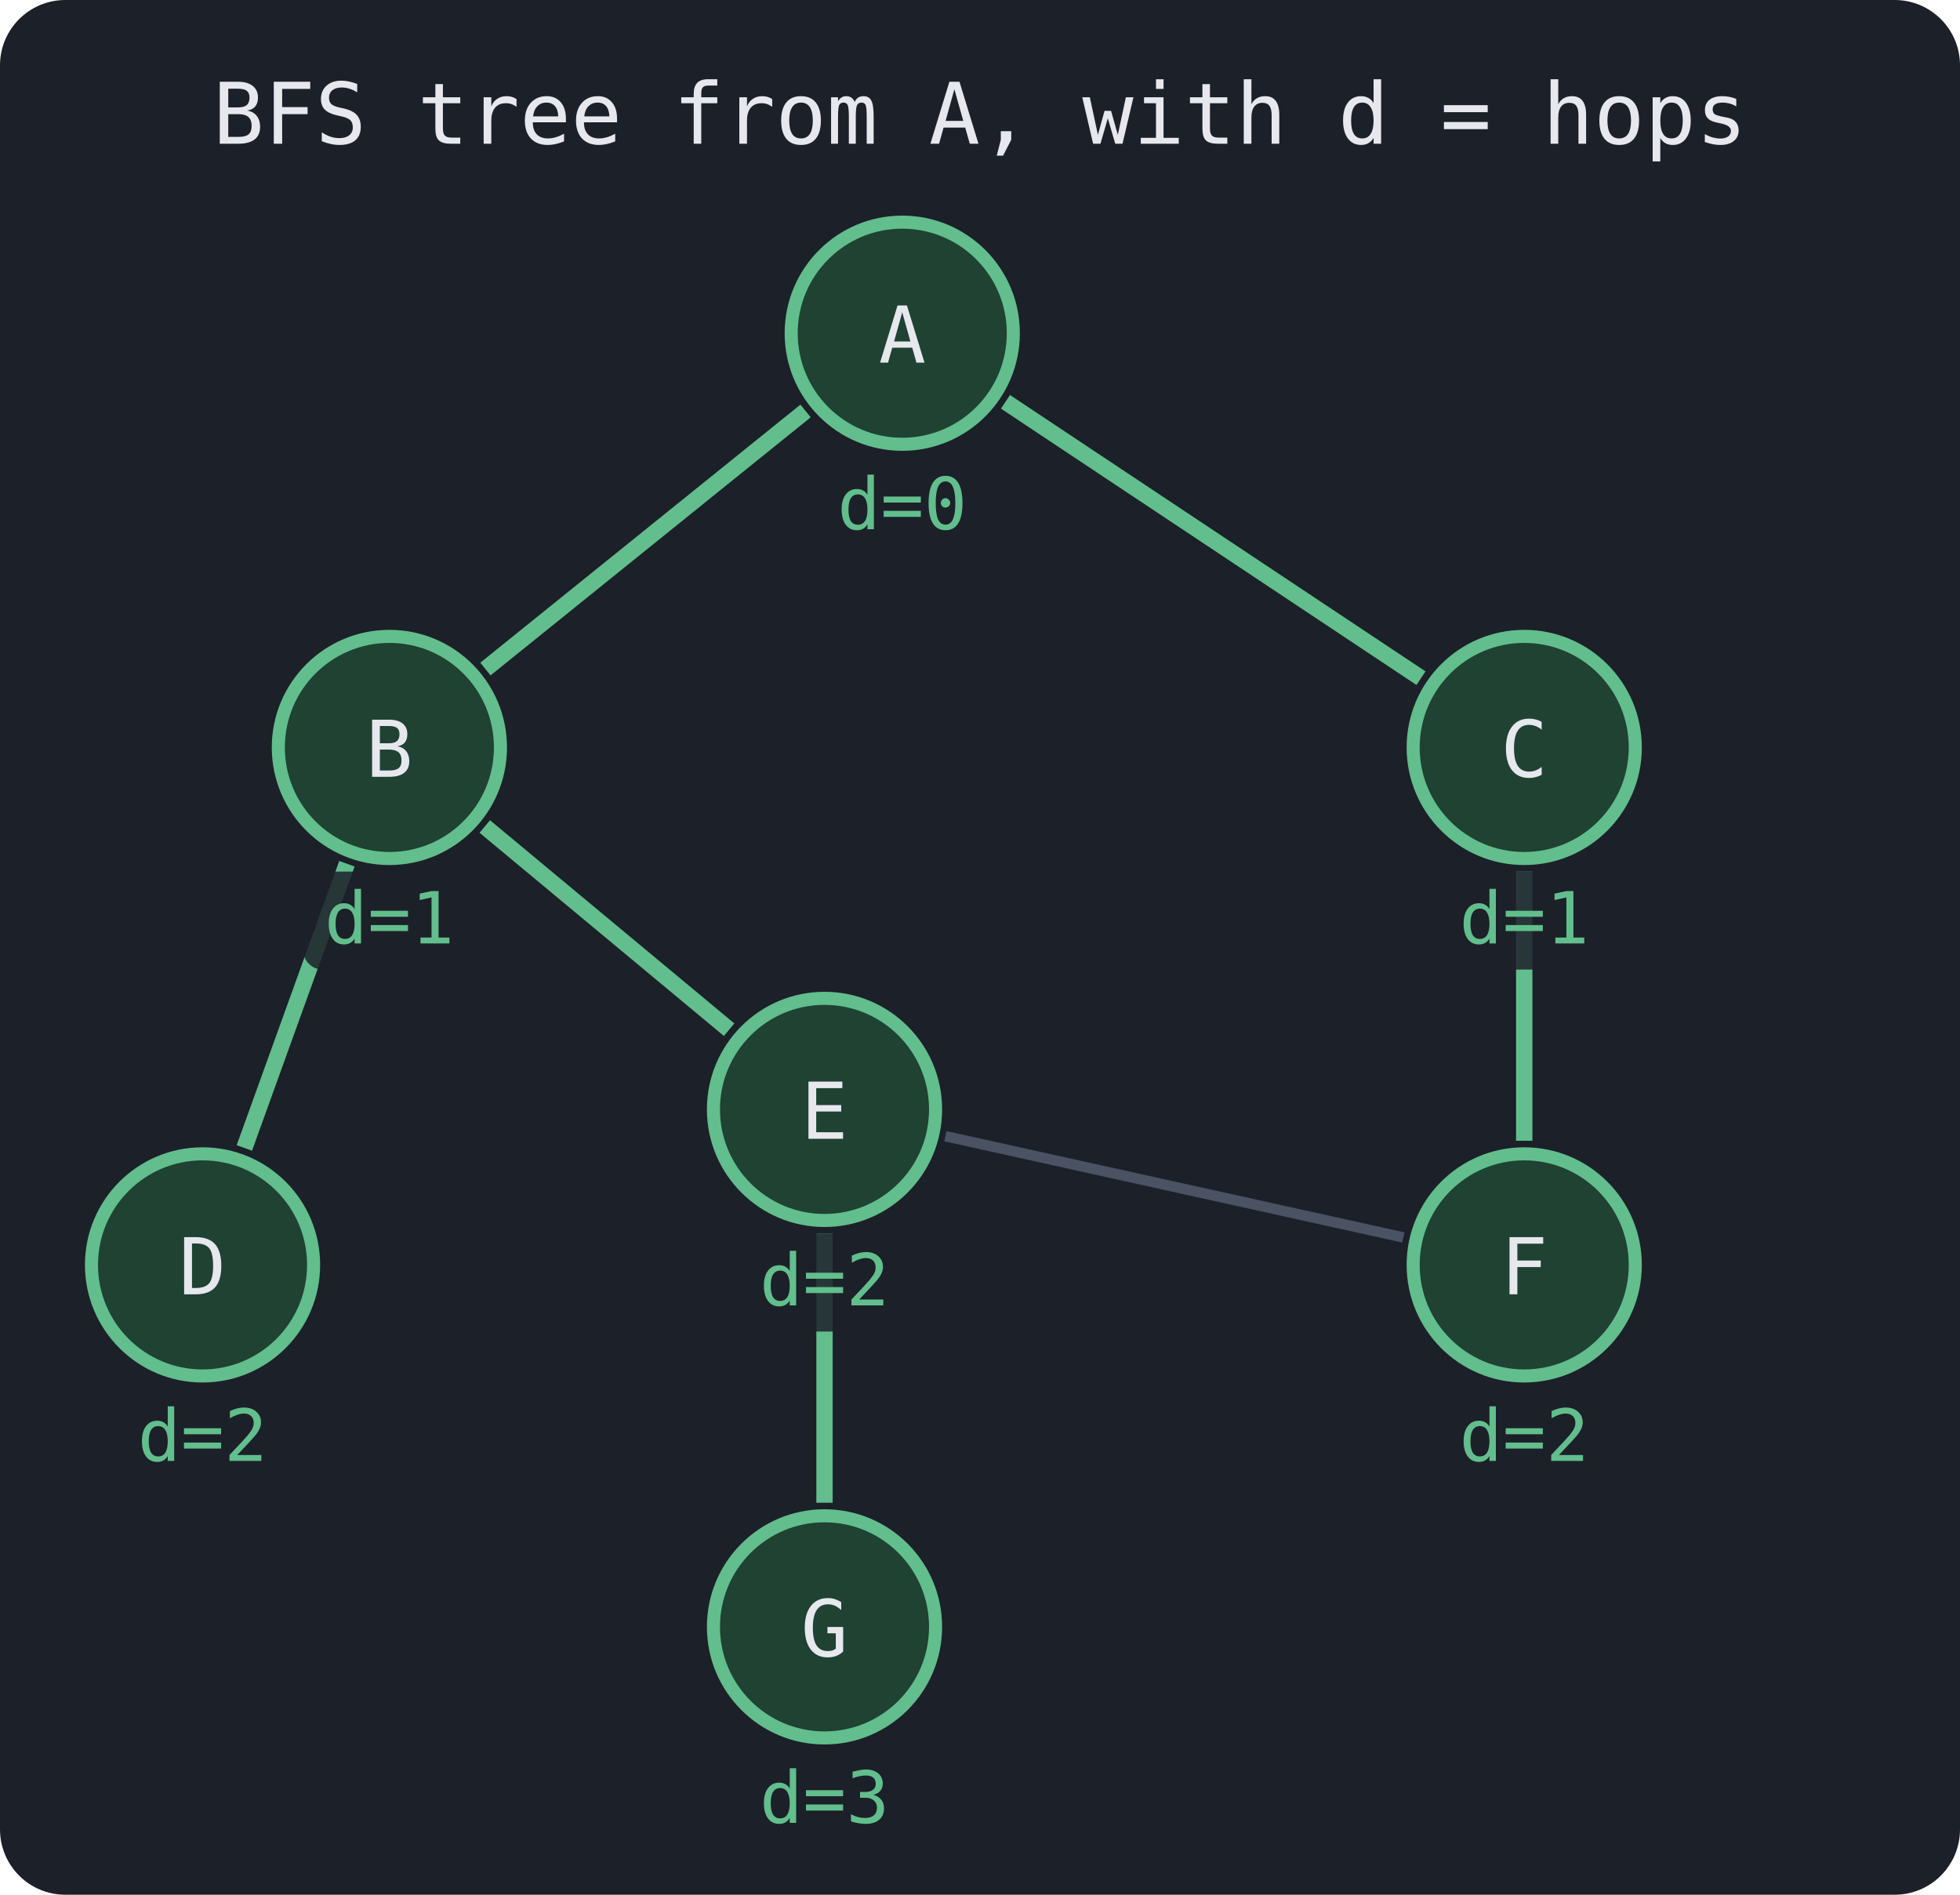
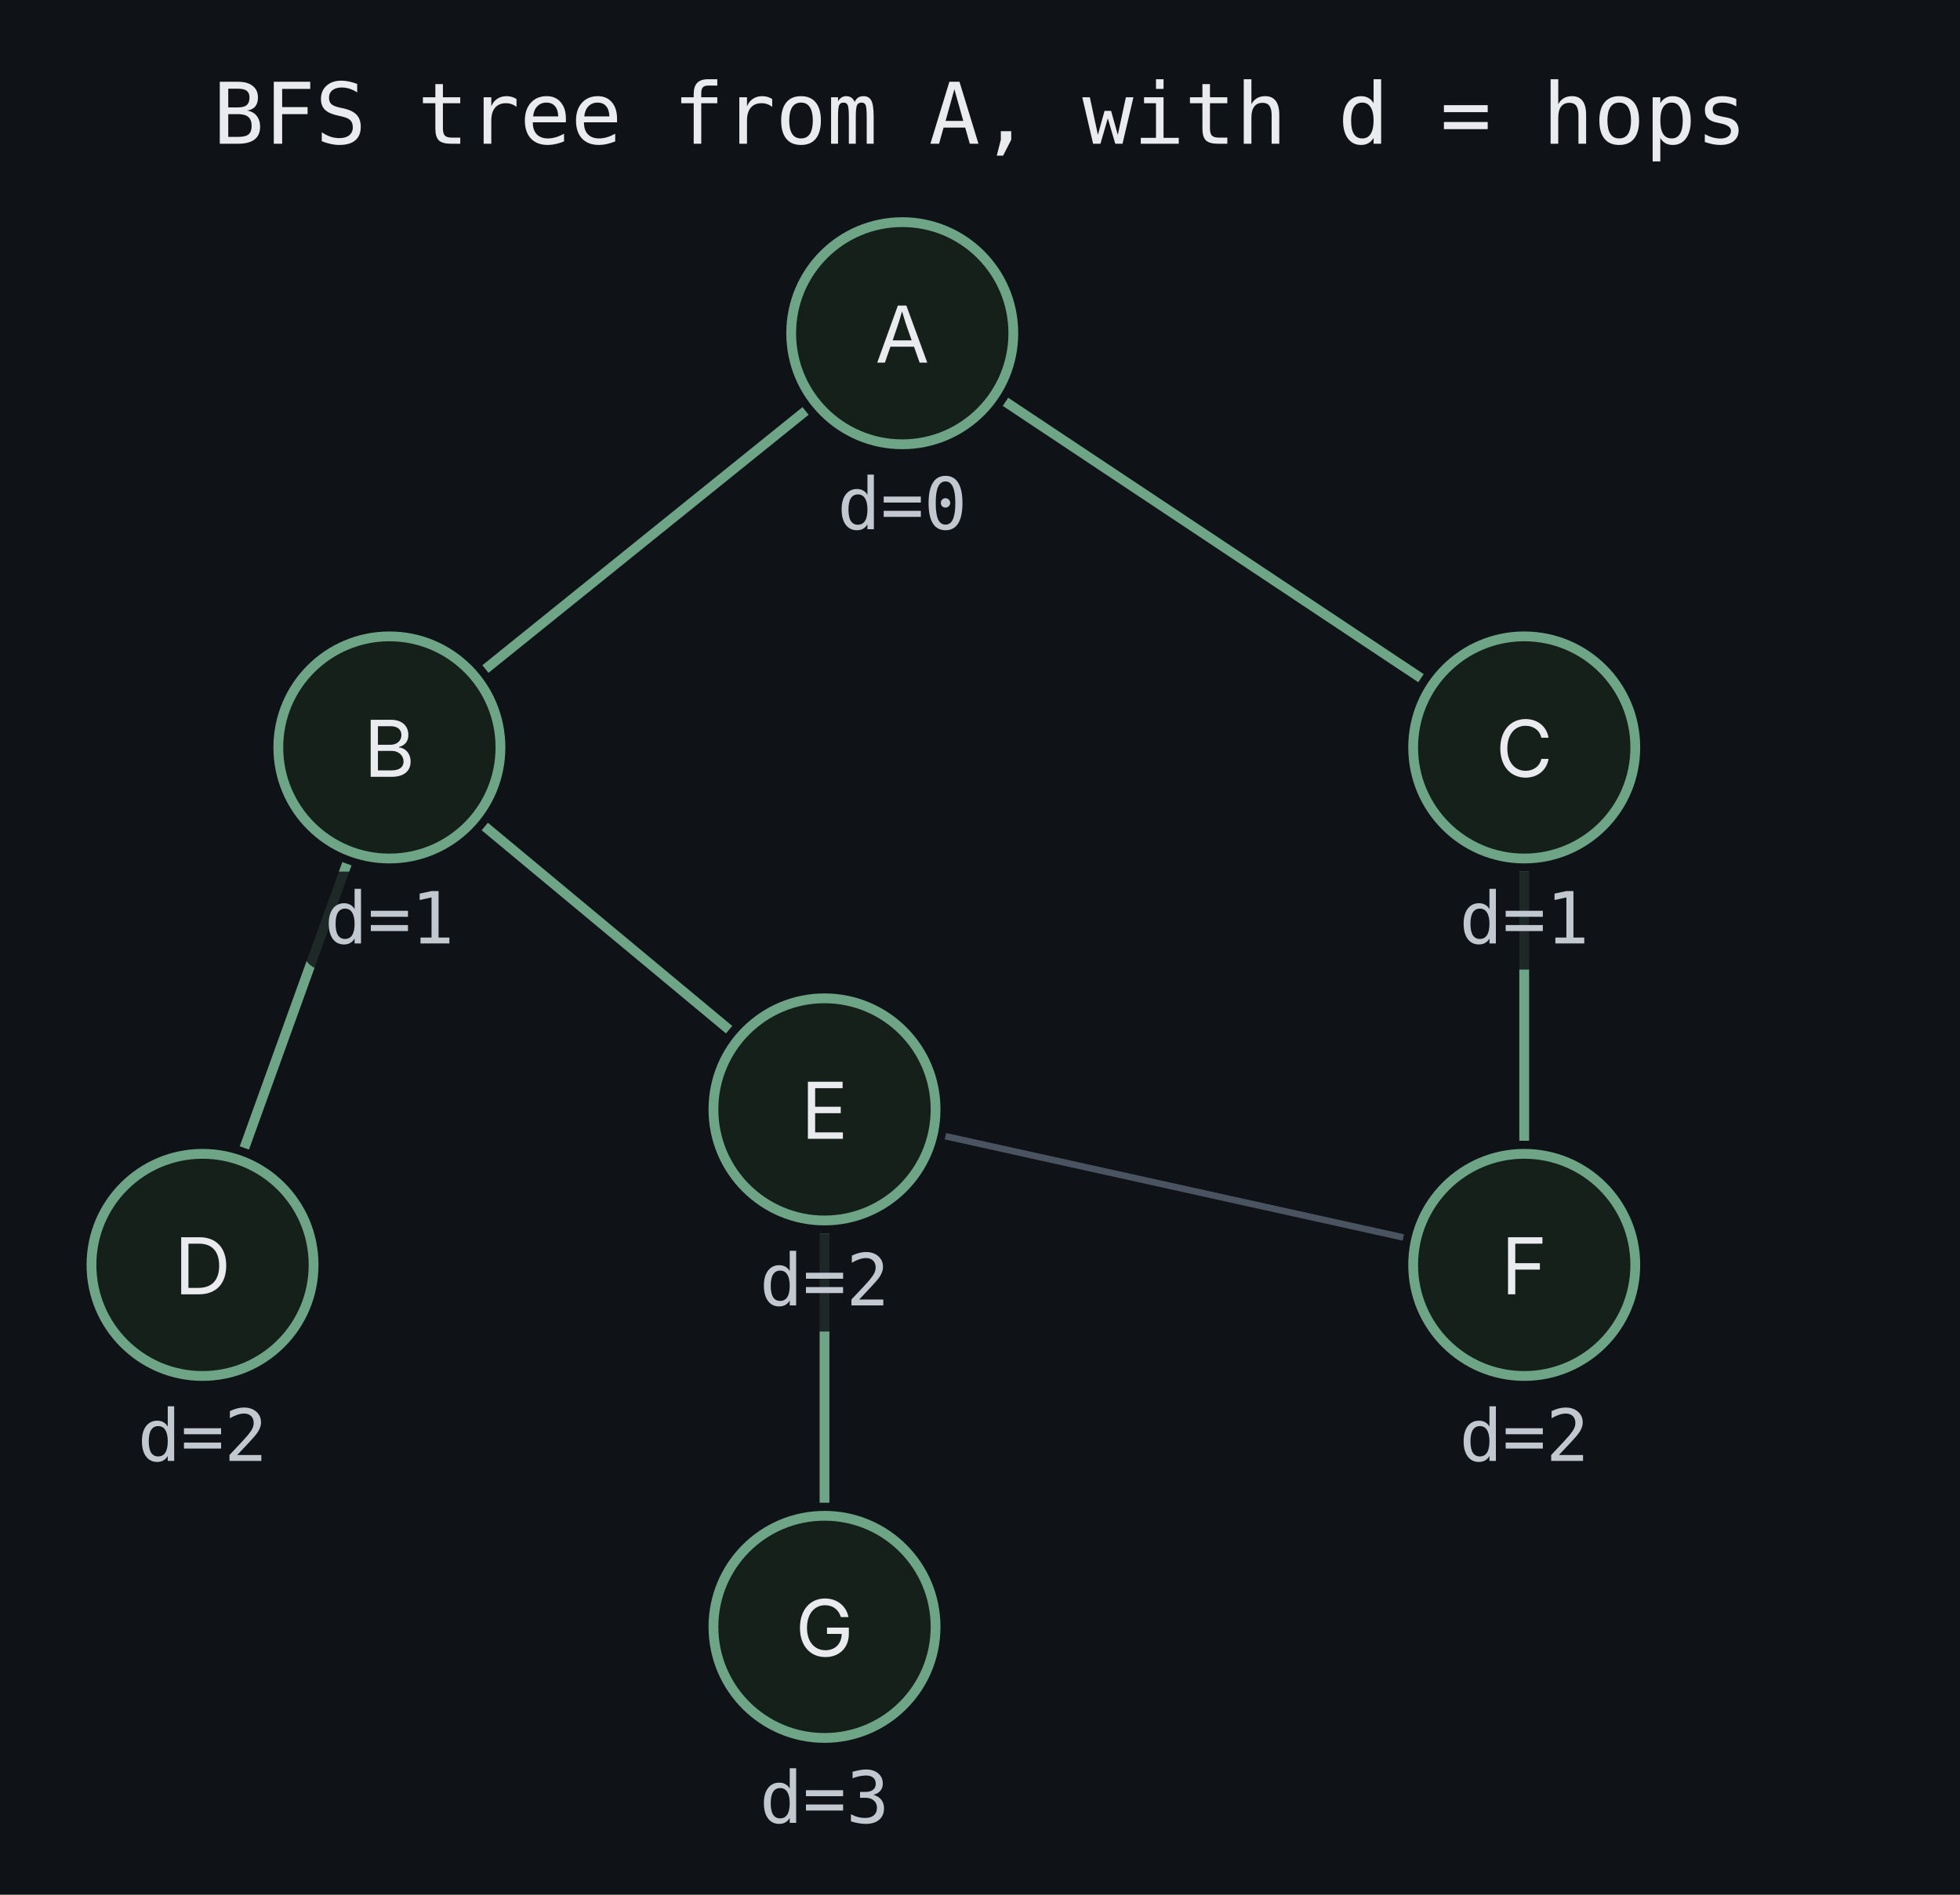
- <svg xmlns="http://www.w3.org/2000/svg" viewBox="0 0 300 290" width="300" height="290" font-family="ui-monospace,SFMono-Regular,Menlo,monospace">
-   <rect width="100%" height="100%" rx="10" fill="#1c2029" />
-   <text x="150.0" y="22" fill="#e6e8ee" font-size="13" text-anchor="middle">BFS tree from A, with d = hops</text>
+ <svg xmlns="http://www.w3.org/2000/svg" viewBox="0 0 300 290" width="300" height="290" font-family="IBM Plex Sans,system-ui,-apple-system,Segoe UI,sans-serif">
+   <rect width="100%" height="100%" rx="0" fill="#0F1216" />
+   <text font-family="ui-monospace,SFMono-Regular,Menlo,monospace" x="150.0" y="22" fill="#E9EBEE" font-size="13" text-anchor="middle">BFS tree from A, with d = hops</text>
  <defs>
    <marker id="arn" viewBox="0 0 10 10" refX="9" refY="5" markerWidth="7" markerHeight="7" orient="auto-start-reverse">
-       <path d="M0,0 L10,5 L0,10 z" fill="#4a5263" />
+       <path d="M0,0 L10,5 L0,10 z" fill="#4A5360" />
    </marker>
    <marker id="arhot" viewBox="0 0 10 10" refX="9" refY="5" markerWidth="7" markerHeight="7" orient="auto-start-reverse">
-       <path d="M0,0 L10,5 L0,10 z" fill="#E2B66B" />
+       <path d="M0,0 L10,5 L0,10 z" fill="#C4A26A" />
    </marker>
    <marker id="arcmp" viewBox="0 0 10 10" refX="9" refY="5" markerWidth="7" markerHeight="7" orient="auto-start-reverse">
-       <path d="M0,0 L10,5 L0,10 z" fill="#7AA7FF" />
+       <path d="M0,0 L10,5 L0,10 z" fill="#7E9AC4" />
    </marker>
    <marker id="arok" viewBox="0 0 10 10" refX="9" refY="5" markerWidth="7" markerHeight="7" orient="auto-start-reverse">
-       <path d="M0,0 L10,5 L0,10 z" fill="#62BE8C" />
+       <path d="M0,0 L10,5 L0,10 z" fill="#6EA586" />
    </marker>
    <marker id="argone" viewBox="0 0 10 10" refX="9" refY="5" markerWidth="7" markerHeight="7" orient="auto-start-reverse">
-       <path d="M0,0 L10,5 L0,10 z" fill="#F08A9C" />
+       <path d="M0,0 L10,5 L0,10 z" fill="#C47B75" />
    </marker>
  </defs>
-   <line x1="123.3" y1="62.9" x2="74.3" y2="102.4" stroke="#62BE8C" stroke-width="2.5" />
-   <line x1="153.9" y1="61.5" x2="217.5" y2="103.8" stroke="#62BE8C" stroke-width="2.5" />
-   <line x1="53.1" y1="132.2" x2="37.4" y2="175.7" stroke="#62BE8C" stroke-width="2.5" />
-   <line x1="74.2" y1="126.5" x2="111.6" y2="157.6" stroke="#62BE8C" stroke-width="2.5" />
-   <line x1="233.3" y1="133.4" x2="233.3" y2="174.6" stroke="#62BE8C" stroke-width="2.5" />
-   <line x1="144.7" y1="173.9" x2="214.8" y2="189.4" stroke="#4a5263" stroke-width="1.6" />
-   <line x1="126.2" y1="188.8" x2="126.2" y2="230.0" stroke="#62BE8C" stroke-width="2.5" />
-   <circle cx="138.1" cy="51.0" r="17" fill="#1f4232" stroke="#62BE8C" stroke-width="2" />
-   <text x="138.1" y="55.5" fill="#e6e8ee" font-size="12" text-anchor="middle">A</text>
-   <rect x="124.9" y="70.0" width="26.4" height="15" rx="3" fill="#1c2029" opacity="0.85" />
-   <text x="138.1" y="81.0" fill="#62BE8C" font-size="11" text-anchor="middle">d=0</text>
-   <circle cx="59.6" cy="114.4" r="17" fill="#1f4232" stroke="#62BE8C" stroke-width="2" />
-   <text x="59.6" y="118.9" fill="#e6e8ee" font-size="12" text-anchor="middle">B</text>
-   <rect x="46.4" y="133.4" width="26.4" height="15" rx="3" fill="#1c2029" opacity="0.85" />
-   <text x="59.6" y="144.4" fill="#62BE8C" font-size="11" text-anchor="middle">d=1</text>
-   <circle cx="233.3" cy="114.4" r="17" fill="#1f4232" stroke="#62BE8C" stroke-width="2" />
-   <text x="233.3" y="118.9" fill="#e6e8ee" font-size="12" text-anchor="middle">C</text>
-   <rect x="220.1" y="133.4" width="26.4" height="15" rx="3" fill="#1c2029" opacity="0.85" />
-   <text x="233.3" y="144.4" fill="#62BE8C" font-size="11" text-anchor="middle">d=1</text>
-   <circle cx="31.0" cy="193.6" r="17" fill="#1f4232" stroke="#62BE8C" stroke-width="2" />
-   <text x="31.0" y="198.1" fill="#e6e8ee" font-size="12" text-anchor="middle">D</text>
-   <rect x="17.8" y="212.6" width="26.4" height="15" rx="3" fill="#1c2029" opacity="0.85" />
-   <text x="31.0" y="223.6" fill="#62BE8C" font-size="11" text-anchor="middle">d=2</text>
-   <circle cx="126.2" cy="169.8" r="17" fill="#1f4232" stroke="#62BE8C" stroke-width="2" />
-   <text x="126.2" y="174.3" fill="#e6e8ee" font-size="12" text-anchor="middle">E</text>
-   <rect x="113.0" y="188.8" width="26.4" height="15" rx="3" fill="#1c2029" opacity="0.85" />
-   <text x="126.2" y="199.8" fill="#62BE8C" font-size="11" text-anchor="middle">d=2</text>
-   <circle cx="233.3" cy="193.6" r="17" fill="#1f4232" stroke="#62BE8C" stroke-width="2" />
-   <text x="233.3" y="198.1" fill="#e6e8ee" font-size="12" text-anchor="middle">F</text>
-   <rect x="220.1" y="212.6" width="26.4" height="15" rx="3" fill="#1c2029" opacity="0.85" />
-   <text x="233.3" y="223.6" fill="#62BE8C" font-size="11" text-anchor="middle">d=2</text>
-   <circle cx="126.2" cy="249.0" r="17" fill="#1f4232" stroke="#62BE8C" stroke-width="2" />
-   <text x="126.2" y="253.5" fill="#e6e8ee" font-size="12" text-anchor="middle">G</text>
-   <rect x="113.0" y="268.0" width="26.4" height="15" rx="3" fill="#1c2029" opacity="0.85" />
-   <text x="126.2" y="279.0" fill="#62BE8C" font-size="11" text-anchor="middle">d=3</text>
+   <line x1="123.3" y1="62.9" x2="74.3" y2="102.4" stroke="#6EA586" stroke-width="1.5" />
+   <line x1="153.9" y1="61.5" x2="217.5" y2="103.8" stroke="#6EA586" stroke-width="1.5" />
+   <line x1="53.1" y1="132.2" x2="37.4" y2="175.7" stroke="#6EA586" stroke-width="1.5" />
+   <line x1="74.2" y1="126.5" x2="111.6" y2="157.6" stroke="#6EA586" stroke-width="1.5" />
+   <line x1="233.3" y1="133.4" x2="233.3" y2="174.6" stroke="#6EA586" stroke-width="1.5" />
+   <line x1="144.7" y1="173.9" x2="214.8" y2="189.4" stroke="#4A5360" stroke-width="1" />
+   <line x1="126.2" y1="188.8" x2="126.2" y2="230.0" stroke="#6EA586" stroke-width="1.5" />
+   <circle cx="138.1" cy="51.0" r="17" fill="#142019" stroke="#6EA586" stroke-width="1.5" />
+   <text x="138.1" y="55.5" fill="#E9EBEE" font-size="12" text-anchor="middle">A</text>
+   <rect x="124.9" y="70.0" width="26.4" height="15" rx="3" fill="#0F1216" opacity="0.85" />
+   <text font-family="ui-monospace,SFMono-Regular,Menlo,monospace" x="138.1" y="81.0" fill="#C2C8D0" font-size="11" text-anchor="middle">d=0</text>
+   <circle cx="59.6" cy="114.4" r="17" fill="#142019" stroke="#6EA586" stroke-width="1.5" />
+   <text x="59.6" y="118.9" fill="#E9EBEE" font-size="12" text-anchor="middle">B</text>
+   <rect x="46.4" y="133.4" width="26.4" height="15" rx="3" fill="#0F1216" opacity="0.85" />
+   <text font-family="ui-monospace,SFMono-Regular,Menlo,monospace" x="59.6" y="144.4" fill="#C2C8D0" font-size="11" text-anchor="middle">d=1</text>
+   <circle cx="233.3" cy="114.4" r="17" fill="#142019" stroke="#6EA586" stroke-width="1.5" />
+   <text x="233.3" y="118.9" fill="#E9EBEE" font-size="12" text-anchor="middle">C</text>
+   <rect x="220.1" y="133.4" width="26.4" height="15" rx="3" fill="#0F1216" opacity="0.85" />
+   <text font-family="ui-monospace,SFMono-Regular,Menlo,monospace" x="233.3" y="144.4" fill="#C2C8D0" font-size="11" text-anchor="middle">d=1</text>
+   <circle cx="31.0" cy="193.6" r="17" fill="#142019" stroke="#6EA586" stroke-width="1.5" />
+   <text x="31.0" y="198.1" fill="#E9EBEE" font-size="12" text-anchor="middle">D</text>
+   <rect x="17.8" y="212.6" width="26.4" height="15" rx="3" fill="#0F1216" opacity="0.85" />
+   <text font-family="ui-monospace,SFMono-Regular,Menlo,monospace" x="31.0" y="223.6" fill="#C2C8D0" font-size="11" text-anchor="middle">d=2</text>
+   <circle cx="126.2" cy="169.8" r="17" fill="#142019" stroke="#6EA586" stroke-width="1.5" />
+   <text x="126.2" y="174.3" fill="#E9EBEE" font-size="12" text-anchor="middle">E</text>
+   <rect x="113.0" y="188.8" width="26.4" height="15" rx="3" fill="#0F1216" opacity="0.85" />
+   <text font-family="ui-monospace,SFMono-Regular,Menlo,monospace" x="126.2" y="199.8" fill="#C2C8D0" font-size="11" text-anchor="middle">d=2</text>
+   <circle cx="233.3" cy="193.6" r="17" fill="#142019" stroke="#6EA586" stroke-width="1.5" />
+   <text x="233.3" y="198.1" fill="#E9EBEE" font-size="12" text-anchor="middle">F</text>
+   <rect x="220.1" y="212.6" width="26.4" height="15" rx="3" fill="#0F1216" opacity="0.85" />
+   <text font-family="ui-monospace,SFMono-Regular,Menlo,monospace" x="233.3" y="223.6" fill="#C2C8D0" font-size="11" text-anchor="middle">d=2</text>
+   <circle cx="126.2" cy="249.0" r="17" fill="#142019" stroke="#6EA586" stroke-width="1.5" />
+   <text x="126.2" y="253.5" fill="#E9EBEE" font-size="12" text-anchor="middle">G</text>
+   <rect x="113.0" y="268.0" width="26.4" height="15" rx="3" fill="#0F1216" opacity="0.85" />
+   <text font-family="ui-monospace,SFMono-Regular,Menlo,monospace" x="126.2" y="279.0" fill="#C2C8D0" font-size="11" text-anchor="middle">d=3</text>
</svg>
